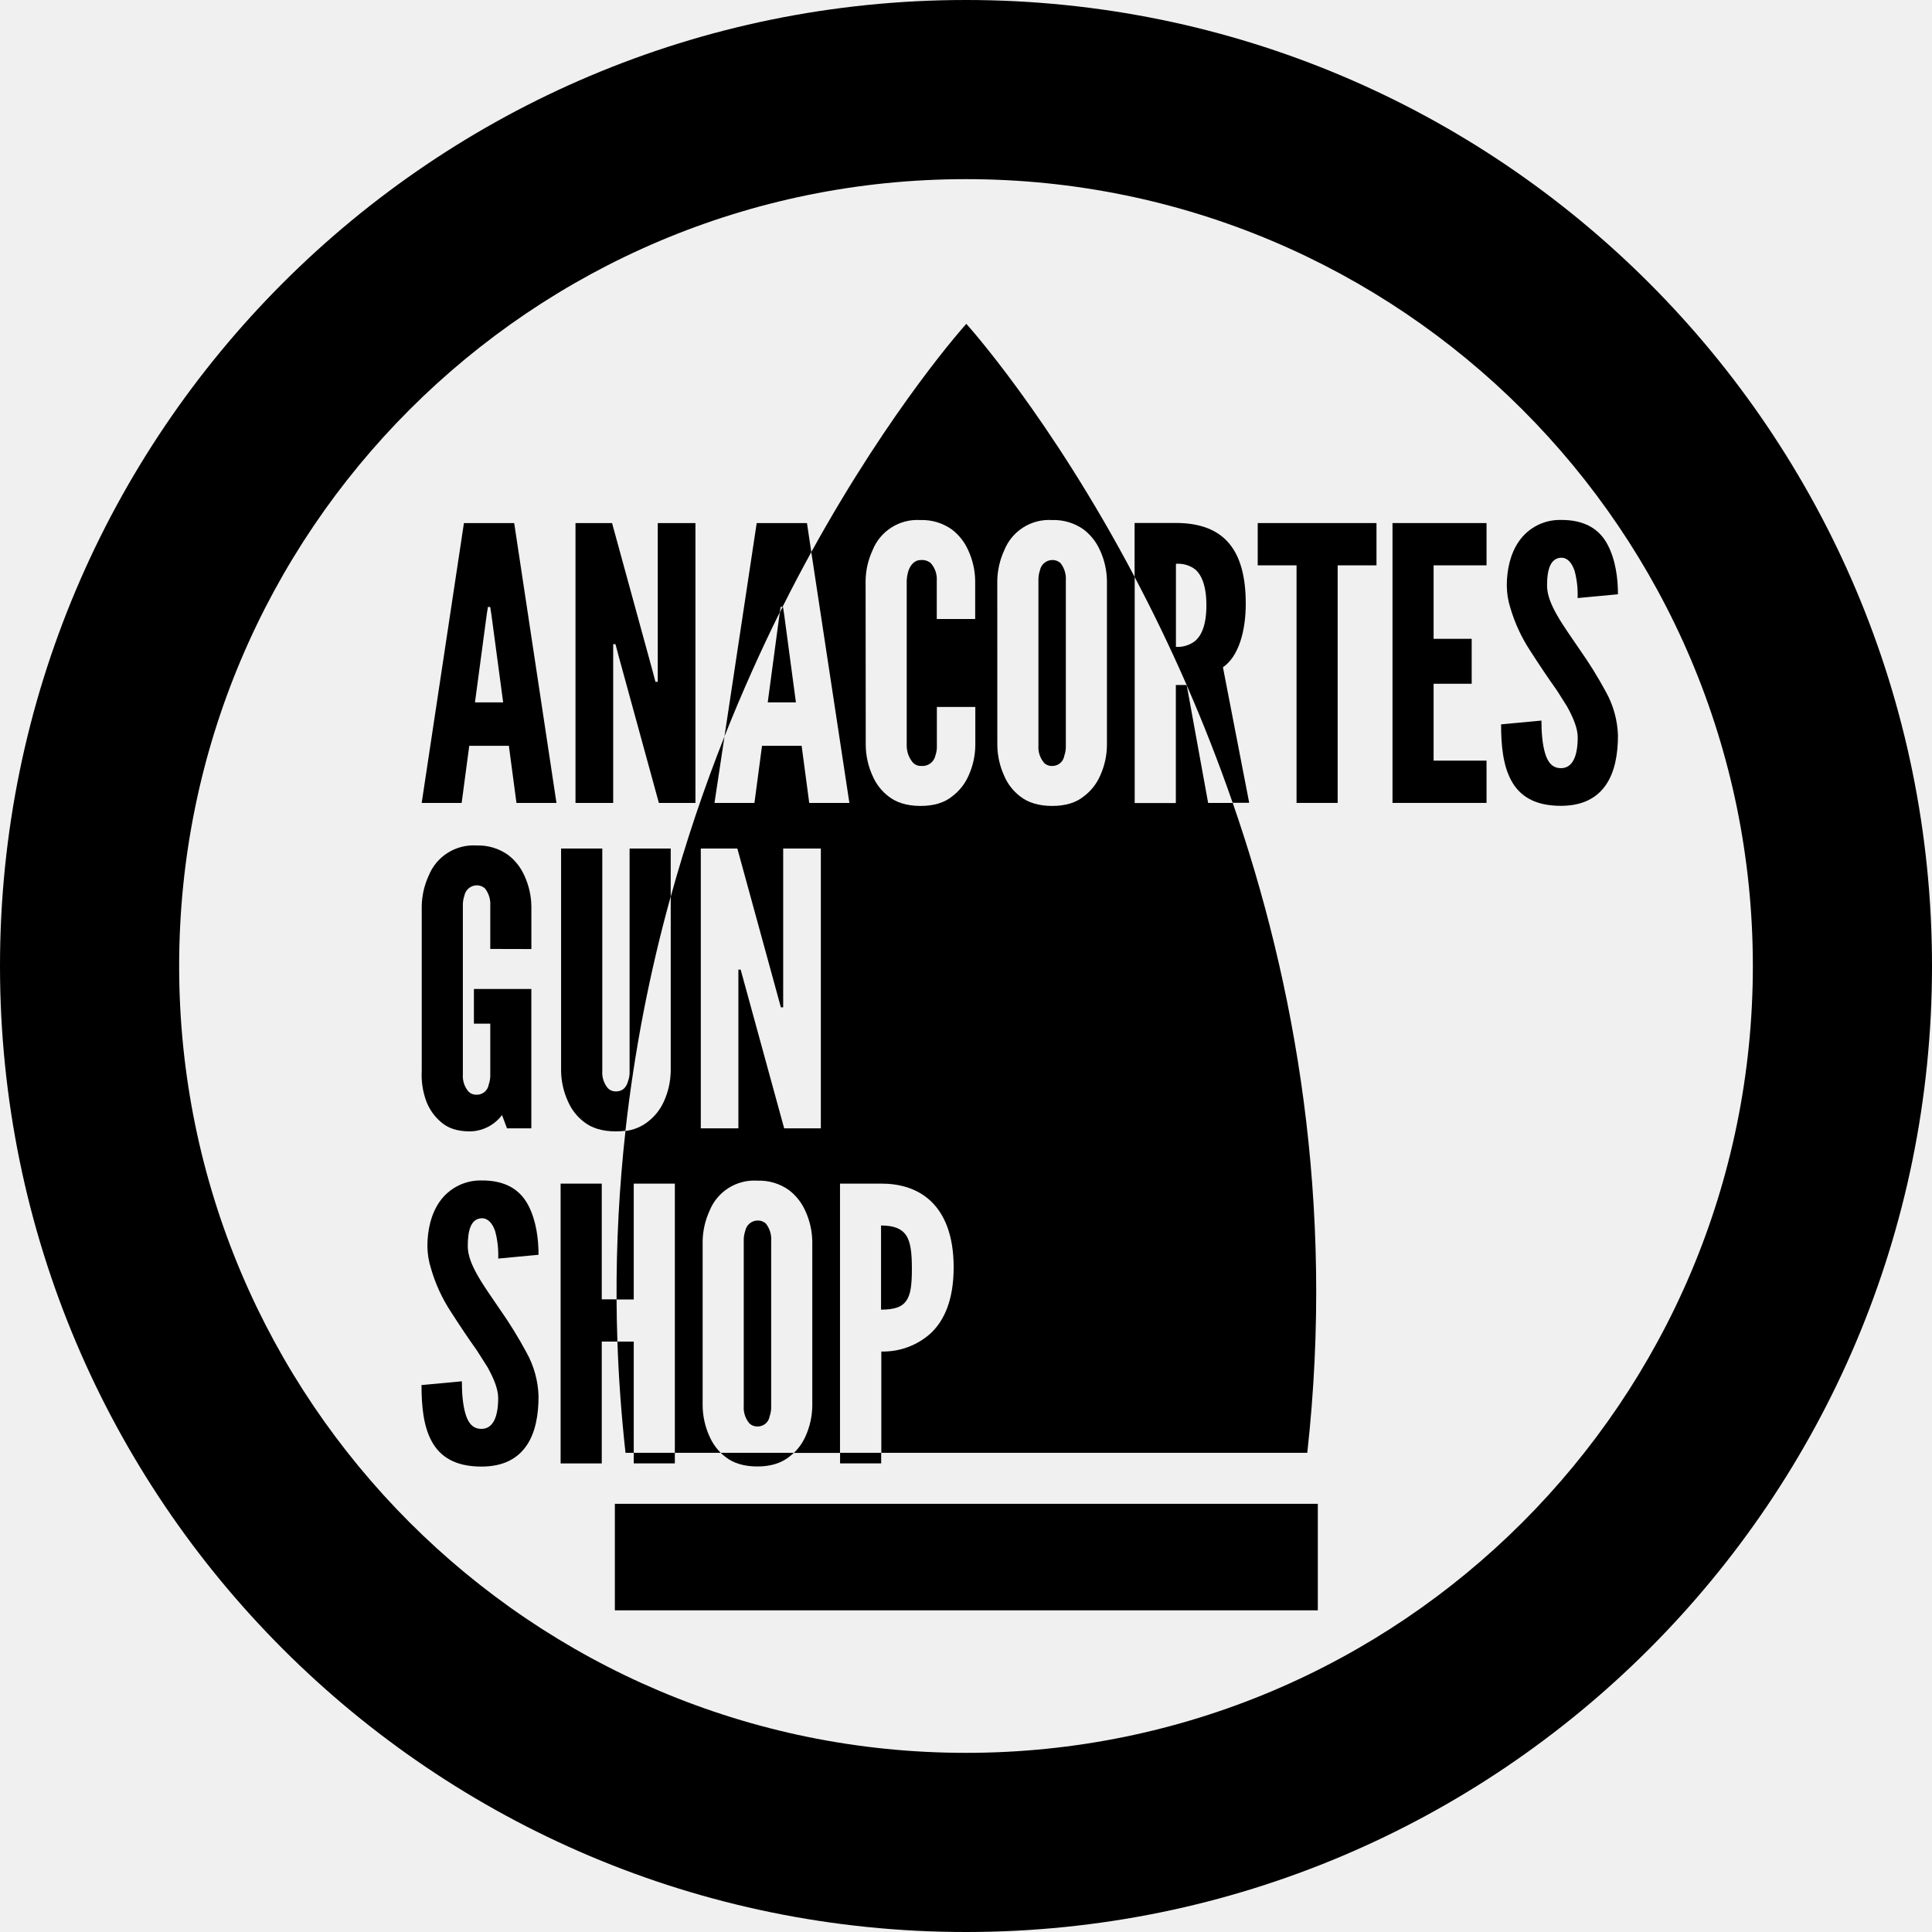
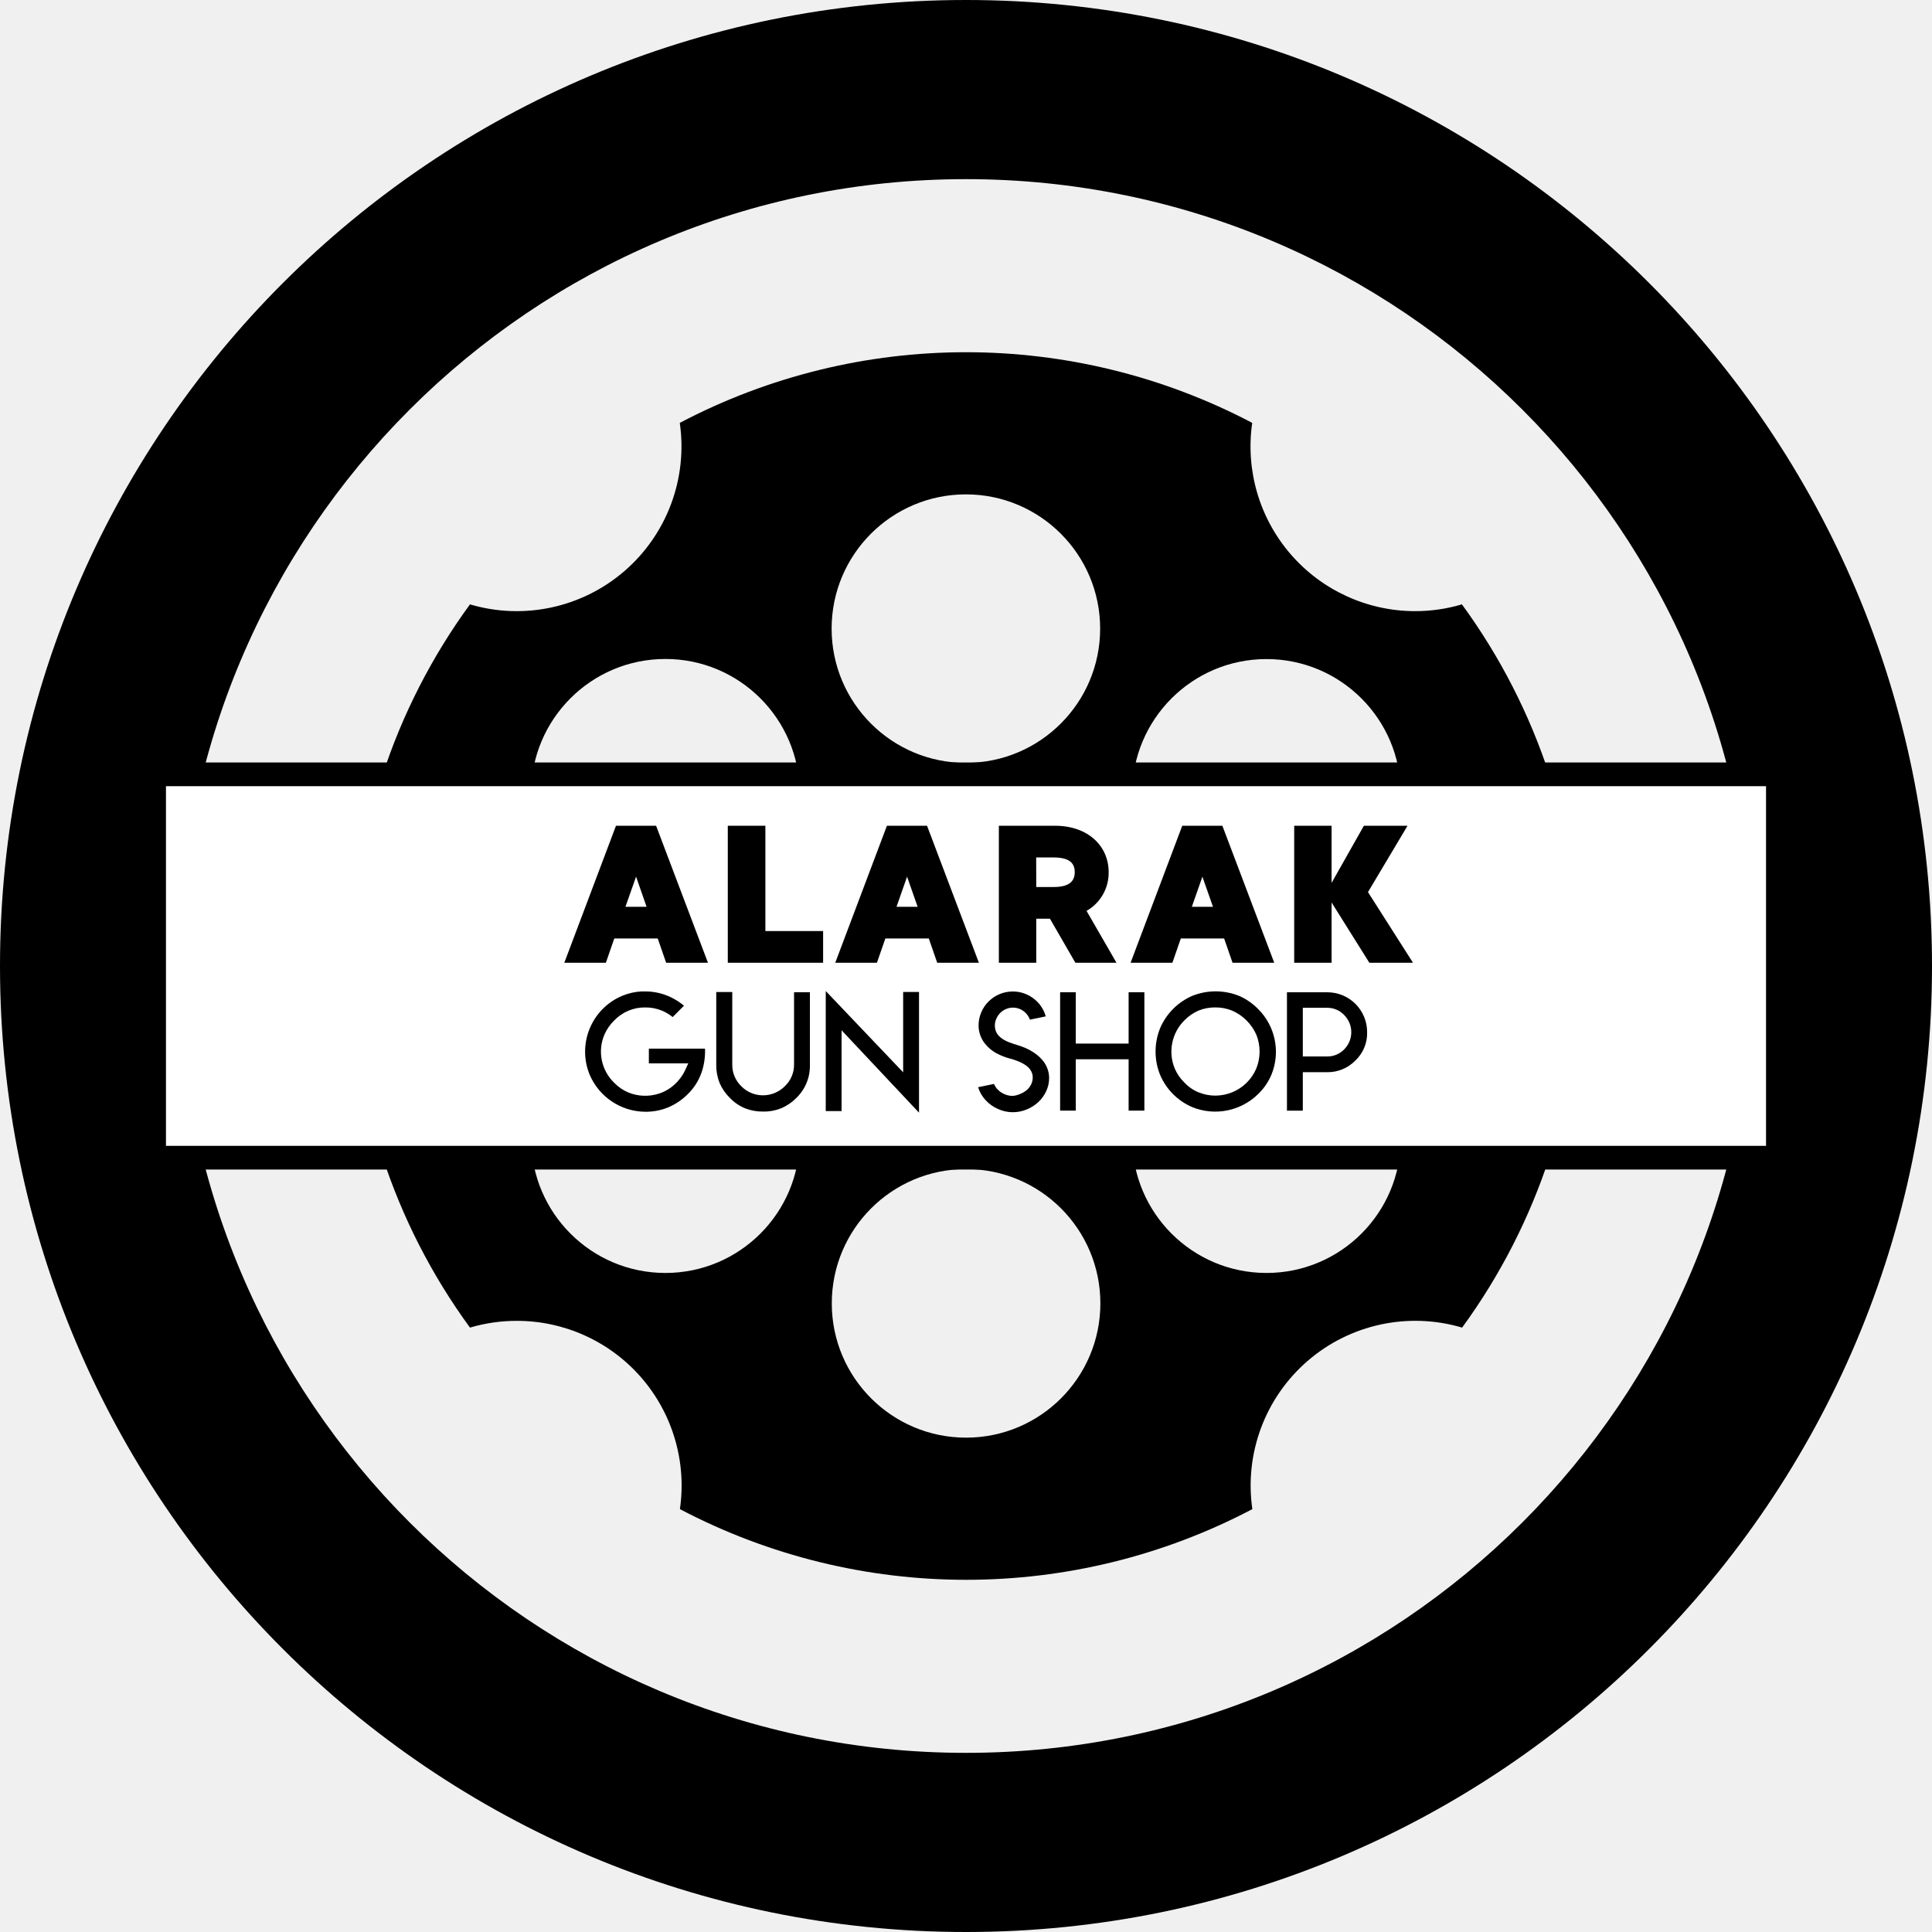
- <svg xmlns="http://www.w3.org/2000/svg" id="Layer_1" data-name="Layer 1" viewBox="0 0 544.29 544.29">
-   <path d="M819.41,415.74l-11.9,78.84h11.26l2.14-16.09h11.16l2.14,16.09h11.27l-11.91-78.84Zm3.11,50.52,3.33-24.88.32-2h.64l.32,2,3.33,24.88Z" transform="translate(-688.71 -268.38)" />
-   <polygon points="172.75 181.47 173.39 181.47 174.36 185.12 185.62 226.2 195.92 226.2 195.92 147.36 185.3 147.36 185.3 192.09 184.66 192.09 183.69 188.44 172.43 147.36 162.13 147.36 162.13 226.2 172.75 226.2 172.75 181.47" />
-   <path d="M908.65,439.34h.53q4.05-8.08,8.1-15.42l-1.23-8.18H901.89l-9.08,60.11c5-12.56,10.26-24.23,15.59-35Z" transform="translate(-688.71 -268.38)" />
-   <path d="M1023.09,461.33l0,.22c4.51,10.33,8.86,21.36,12.89,33h4.66l-7.4-38.19c4.39-3,6.43-10.08,6.43-17.91,0-14.91-5.9-22.74-19.73-22.74h-11.59v15.2c4.92,9.32,9.87,19.47,14.64,30.39ZM1020,427.22a7.93,7.93,0,0,1,5.47,1.61c1.71,1.5,3.11,4.5,3.11,10.08s-1.4,8.47-3.11,10a8.05,8.05,0,0,1-5.47,1.71Z" transform="translate(-688.71 -268.38)" />
-   <polygon points="354.33 159.27 365.27 159.27 365.27 226.2 376.85 226.2 376.85 159.27 387.79 159.27 387.79 147.36 354.33 147.36 354.33 159.27" />
-   <polygon points="392.3 226.2 418.79 226.2 418.79 214.29 403.88 214.29 403.88 192.63 414.61 192.63 414.61 179.97 403.88 179.97 403.88 159.27 418.79 159.27 418.79 147.36 392.3 147.36 392.3 226.2" />
-   <path d="M1133.66,451.25c-2.25-3.33-4.5-6.44-6.22-9.44s-2.89-5.79-2.89-8.48c0-4.61,1-7.72,4-7.83,1.82,0,3,1.51,3.75,3.65a25.89,25.89,0,0,1,.86,7.72l11.37-1.07c0-4.4-.65-9.65-2.9-13.94s-6.33-7.08-13.3-7a14,14,0,0,0-11.69,6c-2.47,3.54-3.43,8.15-3.43,12.44a21.17,21.17,0,0,0,1,6.33,45.19,45.19,0,0,0,5.69,12.23c2.57,4,5,7.61,7.29,10.83,1.08,1.61,2,3.22,3,4.72,1.71,3.11,3,6.11,3,8.69,0,5-1.29,8.69-4.72,8.69-2.47,0-3.75-1.72-4.5-4.29s-1-5.8-1-9.12l-11.37,1.07c0,5.9.54,11.58,2.9,15.88s6.54,7.07,13.94,7.07c6.33,0,10.3-2.36,12.76-6s3.33-8.58,3.33-13.84a27.12,27.12,0,0,0-3.43-12.33A118.94,118.94,0,0,0,1133.66,451.25Z" transform="translate(-688.71 -268.38)" />
-   <path d="M838.41,535.75V523.63a21.3,21.3,0,0,0-1.93-8.48,15,15,0,0,0-4.61-5.9,14.48,14.48,0,0,0-8.9-2.68,13.61,13.61,0,0,0-13.52,8.58,21.47,21.47,0,0,0-1.93,8.48v46.44a21.62,21.62,0,0,0,1.29,8.58,14.39,14.39,0,0,0,4.08,5.79c1.93,1.72,4.5,2.68,8.25,2.68a11.51,11.51,0,0,0,9-4.61l1.4,3.75h6.86V547H822.22v9.76h4.61V571a7.55,7.55,0,0,1-.43,2.9,3.38,3.38,0,0,1-3.43,2.89,3.07,3.07,0,0,1-2.25-.85,6.8,6.8,0,0,1-1.61-4.94v-47.4a8,8,0,0,1,.43-2.9,3.58,3.58,0,0,1,3.43-2.9,3.38,3.38,0,0,1,2.36.86,7.18,7.18,0,0,1,1.5,4.94v12.12Z" transform="translate(-688.71 -268.38)" />
-   <path d="M877.67,507.43H866.08v62.64a7.31,7.31,0,0,1-.43,2.89c-.43,1.61-1.39,2.9-3.43,2.9A3.07,3.07,0,0,1,860,575a6.84,6.84,0,0,1-1.61-4.93V507.43H846.78v62.64a21.35,21.35,0,0,0,1.93,8.58,14.48,14.48,0,0,0,4.5,5.79c2.15,1.72,5.15,2.68,9,2.68a20.8,20.8,0,0,0,2.7-.17,421.76,421.76,0,0,1,12.75-66Z" transform="translate(-688.71 -268.38)" />
-   <path d="M824.45,611.59c1.83,0,3,1.5,3.76,3.64a25.93,25.93,0,0,1,.86,7.72l11.36-1.07c0-4.39-.64-9.65-2.89-13.94s-6.33-7.08-13.3-7a14.06,14.06,0,0,0-11.69,6c-2.47,3.54-3.43,8.16-3.43,12.45a21.1,21.1,0,0,0,1,6.32A44.76,44.76,0,0,0,815.77,638c2.57,4,5,7.62,7.29,10.83,1.07,1.61,2,3.22,3,4.72,1.72,3.11,3,6.12,3,8.69,0,5-1.29,8.69-4.72,8.69-2.47,0-3.76-1.72-4.51-4.29s-1-5.79-1-9.12l-11.37,1.07c0,5.9.53,11.59,2.89,15.88s6.55,7.08,14,7.08c6.32,0,10.29-2.36,12.76-6s3.32-8.58,3.32-13.84A27,27,0,0,0,837,649.34a121.8,121.8,0,0,0-7.4-12c-2.25-3.33-4.5-6.44-6.22-9.44s-2.89-5.79-2.89-8.47C820.49,614.8,821.45,611.69,824.45,611.59Z" transform="translate(-688.71 -268.38)" />
-   <path d="M862.41,634.43h-4.17v-32.6H846.65v78.83h11.59V646.34h4.41Q862.44,640.34,862.41,634.43Z" transform="translate(-688.71 -268.38)" />
-   <rect x="178.54" y="409.29" width="11.58" height="2.98" />
-   <path d="M893.09,678.83c2.15,1.72,5.15,2.69,9,2.69s6.76-1,8.91-2.69a13.72,13.72,0,0,0,1.35-1.16H891.75A12.54,12.54,0,0,0,893.09,678.83Z" transform="translate(-688.71 -268.38)" />
-   <rect x="236.67" y="409.29" width="11.58" height="2.98" />
-   <path d="M960.85,268.38c-150.3,0-272.14,121.84-272.14,272.15S810.55,812.67,960.85,812.67,1233,690.83,1233,540.53,1111.16,268.38,960.85,268.38Zm0,493.82c-122.43,0-221.67-99.24-221.67-221.67s99.24-221.68,221.67-221.68,221.68,99.25,221.68,221.68S1083.28,762.2,960.85,762.2Z" transform="translate(-688.71 -268.38)" />
-   <path d="M902.1,612.23a3.59,3.59,0,0,0-3.43,2.9,8.21,8.21,0,0,0-.43,2.89v46.44a6.86,6.86,0,0,0,1.61,4.94,3.1,3.1,0,0,0,2.25.85,3.39,3.39,0,0,0,3.44-2.89,7.55,7.55,0,0,0,.43-2.9V618a7.1,7.1,0,0,0-1.51-4.93A3.31,3.31,0,0,0,902.1,612.23Z" transform="translate(-688.71 -268.38)" />
-   <path d="M862.65,646.34q.52,15.36,2.28,31.33h2.32V646.34Z" transform="translate(-688.71 -268.38)" />
-   <path d="M944,634.86c1.29-1.72,1.61-4.61,1.61-9s-.32-7.51-1.61-9.44-3.54-2.79-7.08-2.79v23.71C940.5,637.33,942.75,636.68,944,634.86Z" transform="translate(-688.71 -268.38)" />
-   <path d="M908.33,441.38,905,466.26h7.94l-3.33-24.88-.32-2h-.11l-.78,1.56Z" transform="translate(-688.71 -268.38)" />
-   <path d="M867.25,601.83h11.58v75.84h12.92a15,15,0,0,1-3.16-4.63,21.48,21.48,0,0,1-1.93-8.58V618a21.42,21.42,0,0,1,1.93-8.47A13.58,13.58,0,0,1,902.1,601a14.42,14.42,0,0,1,8.91,2.68,15.12,15.12,0,0,1,4.61,5.9,21.42,21.42,0,0,1,1.93,8.47v46.44a21.48,21.48,0,0,1-1.93,8.58,14.86,14.86,0,0,1-3.26,4.63h13V601.83H937c5,0,10.08,1.28,13.94,4.93s6.44,9.65,6.44,18.66-2.57,14.91-6.44,18.56A20,20,0,0,1,937,649.13v28.54h120c7.84-70.6-3.57-132.83-21-183.09h-6.93l-6-33-.1-.22h-3v33.25h-11.59V430.94c-24-45.49-47.44-71.33-47.44-71.33s-21,23.19-43.67,64.31L928,494.58H916.69l-2.14-16.09H903.39l-2.14,16.09H890l2.82-18.73A441.12,441.12,0,0,0,877.67,521v49.11a21.52,21.52,0,0,1-1.93,8.58,14.82,14.82,0,0,1-4.62,5.79,12.46,12.46,0,0,1-6.2,2.51,410.16,410.16,0,0,0-2.51,47.48h4.84ZM969.67,431.94a21.38,21.38,0,0,1,1.94-8.47,13.58,13.58,0,0,1,13.51-8.58,14.39,14.39,0,0,1,8.9,2.68,14.94,14.94,0,0,1,4.61,5.9,21.21,21.21,0,0,1,1.93,8.47v46.44a21.35,21.35,0,0,1-1.93,8.58,14.63,14.63,0,0,1-4.61,5.79c-2.14,1.72-5,2.68-8.9,2.68s-6.86-1-9-2.68a14.33,14.33,0,0,1-4.5-5.79,21.52,21.52,0,0,1-1.94-8.58Zm-37.1,0a21.21,21.21,0,0,1,1.93-8.47A13.58,13.58,0,0,1,948,414.89a14.39,14.39,0,0,1,8.9,2.68,14.94,14.94,0,0,1,4.61,5.9,21.21,21.21,0,0,1,1.93,8.47v10.83H952.62V431.94a6.72,6.72,0,0,0-1.71-4.93,3.83,3.83,0,0,0-2.69-.86c-2,0-3,1.5-3.54,2.89a11.88,11.88,0,0,0-.53,2.9v46.44a7.42,7.42,0,0,0,1.82,4.93,3.07,3.07,0,0,0,2.25.86,3.73,3.73,0,0,0,4-2.89,7.55,7.55,0,0,0,.43-2.9V467.55h10.83v10.83a21.35,21.35,0,0,1-1.93,8.58,14.63,14.63,0,0,1-4.61,5.79c-2.14,1.72-5,2.68-8.9,2.68s-6.86-1-9-2.68a14.42,14.42,0,0,1-4.5-5.79,21.35,21.35,0,0,1-1.93-8.58Zm-46.43,75.49h10.3l11.26,41.08,1,3.65h.65V507.43h10.61v78.83H909.63l-11.26-41.08-1-3.64h-.64v44.72H886.14Z" transform="translate(-688.71 -268.38)" />
-   <path d="M985.12,484.17a3.39,3.39,0,0,0,3.43-2.89,7.55,7.55,0,0,0,.43-2.9V431.94a7.13,7.13,0,0,0-1.5-4.93,3.34,3.34,0,0,0-2.36-.86,3.58,3.58,0,0,0-3.43,2.89,8.3,8.3,0,0,0-.43,2.9v46.44a6.79,6.79,0,0,0,1.61,4.93A3,3,0,0,0,985.12,484.17Z" transform="translate(-688.71 -268.38)" />
-   <rect x="173.22" y="423.66" width="198.04" height="30.01" />
+ <svg xmlns="http://www.w3.org/2000/svg" id="Layer_1" data-name="Layer 1" viewBox="0 0 592.29 592.29">
+   <defs>
+     <style>.cls-1{fill:#fff;}</style>
+   </defs>
+   <path d="M296.14,0C132.59,0,0,132.62,0,296.15S132.59,592.29,296.14,592.29,592.29,459.7,592.29,296.15,459.7,0,296.14,0Zm0,537.37c-133.22,0-241.22-108-241.22-241.22s108-241.23,241.22-241.23,241.23,108,241.23,241.23S429.37,537.37,296.14,537.37Z" />
+   <path d="M433.84,187.36a50.49,50.49,0,0,1-49.95-57.72,188.56,188.56,0,0,0-175.49,0,50.5,50.5,0,0,1-64.32,55.64A187.38,187.38,0,0,0,108,296.15H484.29a187.38,187.38,0,0,0-36.11-110.87A50.4,50.4,0,0,1,433.84,187.36ZM204,284.36a41.17,41.17,0,1,1,41.16-41.18h0a41.16,41.16,0,0,1-41.12,41.2h0Zm92.12-50.48a41.16,41.16,0,1,1,41.15-41.17v0a41.16,41.16,0,0,1-41.15,41.16Zm92.15,50.51a41.17,41.17,0,1,1,41.16-41.18h0a41.16,41.16,0,0,1-41.15,41.17Z" />
+   <path d="M158.44,404.93a50.49,50.49,0,0,1,50,57.72,188.5,188.5,0,0,0,175.49,0A50.49,50.49,0,0,1,448.24,407a187.33,187.33,0,0,0,36.05-110.86H108A187.23,187.23,0,0,0,144.08,407,50.59,50.59,0,0,1,158.44,404.93Zm229.83-97a41.16,41.16,0,1,1-41.16,41.16h0a41.16,41.16,0,0,1,41.14-41.18h0ZM296.14,358.4A41.17,41.17,0,1,1,255,399.58v0a41.16,41.16,0,0,1,41.14-41.18h0ZM204,307.93a41.16,41.16,0,1,1-41.16,41.16h0A41.16,41.16,0,0,1,204,307.91h0Z" />
+   <rect x="18.54" y="233.75" width="555.21" height="124.79" />
+   <rect class="cls-1" x="50.88" y="241.02" width="490.53" height="110.26" />
+   <path d="M196.68,303.94h1.1a17.47,17.47,0,0,1,3.68.37,18,18,0,0,1,3.44,1.07,20.39,20.39,0,0,1,3.18,1.73c.45.31,1,.71,1.61,1.2l-3.47,3.49a13.69,13.69,0,0,0-3.24-1.95,13,13,0,0,0-5.15-1,12.79,12.79,0,0,0-5.18,1,13.43,13.43,0,0,0-4.37,3,13.92,13.92,0,0,0-3,4.36,13.27,13.27,0,0,0,3,14.72,13.12,13.12,0,0,0,4.37,3,13.73,13.73,0,0,0,9.35.34,12.44,12.44,0,0,0,3.68-1.88,13.64,13.64,0,0,0,2.49-2.37,12.94,12.94,0,0,0,1.83-2.85l1-2.17H198.92v-4.52h17.21a20,20,0,0,1-1,7.15,17.16,17.16,0,0,1-4.29,6.81,19,19,0,0,1-6,4.05,18,18,0,0,1-7.06,1.34,18.68,18.68,0,0,1-17-11.34,18.58,18.58,0,0,1,10-24.22,18,18,0,0,1,6-1.34Z" />
+   <path d="M248.29,304.19v22.3a13.61,13.61,0,0,1-4.18,10.13h0a14.22,14.22,0,0,1-4.66,3.15,14,14,0,0,1-5.5,1,14.58,14.58,0,0,1-5.54-1,13.6,13.6,0,0,1-4.66-3.19,14.2,14.2,0,0,1-3.17-4.64,14.47,14.47,0,0,1-1-5.52v-22.3h4.91V326.4a9,9,0,0,0,2.78,6.61,9,9,0,0,0,3.08,2.08A9.43,9.43,0,0,0,240.6,333a9,9,0,0,0,2.83-6.66V304.19Z" />
+   <path d="M276.88,328.74V304.11h4.86v37L258,315.85v24.77h-4.85v-36.8Z" />
+   <path d="M312.66,335.41a7.62,7.62,0,0,0,2-1.14,5.31,5.31,0,0,0,1.4-1.72,4.68,4.68,0,0,0,.54-2.2,3.71,3.71,0,0,0-.41-1.82,4.72,4.72,0,0,0-1.1-1.45,8,8,0,0,0-1.65-1.12,14.19,14.19,0,0,0-1.87-.83c-.6-.22-1.25-.42-2-.62a19.63,19.63,0,0,1-4.29-1.72A11.64,11.64,0,0,1,302,320a8.9,8.9,0,0,1-2-5.62,10.21,10.21,0,0,1,.81-4,10,10,0,0,1,2.25-3.35,10.45,10.45,0,0,1,7.43-3.07,10.2,10.2,0,0,1,3.71.67,10.63,10.63,0,0,1,3.17,1.89,10.28,10.28,0,0,1,3.22,5.07l-4.85,1a5.66,5.66,0,0,0-1.31-2.06,5.45,5.45,0,0,0-6-1.2,5.65,5.65,0,0,0-3,3,5.28,5.28,0,0,0-.44,2.11,4.76,4.76,0,0,0,.24,1.5,4.28,4.28,0,0,0,.62,1.2,4.74,4.74,0,0,0,1,1,9,9,0,0,0,1.16.77,13.12,13.12,0,0,0,1.32.61c.52.2,1,.36,1.34.48l1.33.42,1.17.39a16.62,16.62,0,0,1,2.52,1.11,15.32,15.32,0,0,1,2.3,1.53,11.9,11.9,0,0,1,1.89,1.93,8.36,8.36,0,0,1,1.27,2.35,8,8,0,0,1,.48,2.75,9.43,9.43,0,0,1-.93,4.11,10.57,10.57,0,0,1-2.46,3.35,11.89,11.89,0,0,1-3.55,2.21A11,11,0,0,1,306,340a11.17,11.17,0,0,1-3.82-2.7,10.27,10.27,0,0,1-2.32-4l4.87-1a5.69,5.69,0,0,0,2.32,2.67,6.27,6.27,0,0,0,3.44,1A7.45,7.45,0,0,0,312.66,335.41Z" />
+   <path d="M329.8,304.19v15.74H346V304.19h4.83v36.29H346V324.74H329.8v15.74H325V304.19Z" />
+   <path d="M379.71,305.23a18.87,18.87,0,0,1,6,4.11,18.51,18.51,0,0,1,4.08,20.11,17.9,17.9,0,0,1-4.08,5.95,18.76,18.76,0,0,1-20.11,4.05,18.69,18.69,0,0,1-10-10.05,19.11,19.11,0,0,1,0-14.06,18.87,18.87,0,0,1,10-10.08,19.29,19.29,0,0,1,14.14,0Zm-12.26,4.57a13.72,13.72,0,0,0-4.34,3,13.53,13.53,0,0,0-3,14.71,13,13,0,0,0,3,4.37,12.35,12.35,0,0,0,4.34,3,13.65,13.65,0,0,0,17.7-7.33,13.89,13.89,0,0,0,0-10.35,14.39,14.39,0,0,0-3-4.36,14.05,14.05,0,0,0-4.39-3,13.35,13.35,0,0,0-5.15-1A13.58,13.58,0,0,0,367.45,309.8Z" />
+   <path d="M394.54,330.2v-26h12.28a12.19,12.19,0,0,1,12.3,12.27,11.49,11.49,0,0,1-3.59,8.64,11.83,11.83,0,0,1-8.71,3.59H399.4v11.79h-4.86Zm4.86-6.32h7.42a7.13,7.13,0,0,0,5.27-2.18,7.83,7.83,0,0,0,1.61-2.41,7.48,7.48,0,0,0,0-5.69,7.88,7.88,0,0,0-1.61-2.42,7.09,7.09,0,0,0-5.27-2.22H399.4v14.92Z" />
+   <path d="M201.64,287.71H188.32l-2.58,7.44H173l15.84-42h12.3l15.9,42H204.22ZM198.22,278,195,268.75,191.74,278Z" />
+   <path d="M252.34,285.43v9.72H223.12v-42h11.52v32.28Z" />
+   <path d="M284.74,287.71H271.42l-2.58,7.44H256.06l15.84-42h12.3l15.9,42H287.32ZM281.32,278l-3.24-9.24L274.84,278Z" />
+   <path d="M321.88,281.65h-4.2v13.5H306.22v-42h17.22c10.14,0,16.44,6.24,16.44,14.22a13.41,13.41,0,0,1-6.78,11.88l9.18,15.9h-12.6Zm-4.2-9.72H323c4.92,0,6.48-1.86,6.48-4.56s-1.56-4.5-6.48-4.5h-5.34Z" />
+   <path d="M375.28,287.71H362l-2.58,7.44H346.6l15.84-42h12.3l15.9,42H377.86ZM371.86,278l-3.24-9.24L365.38,278Z" />
+   <path d="M419.8,295.15l-11.58-18.48v18.48H396.76v-42h11.46v17.52l9.9-17.52H431.5l-12.12,20.34,13.8,21.66Z" />
</svg>
